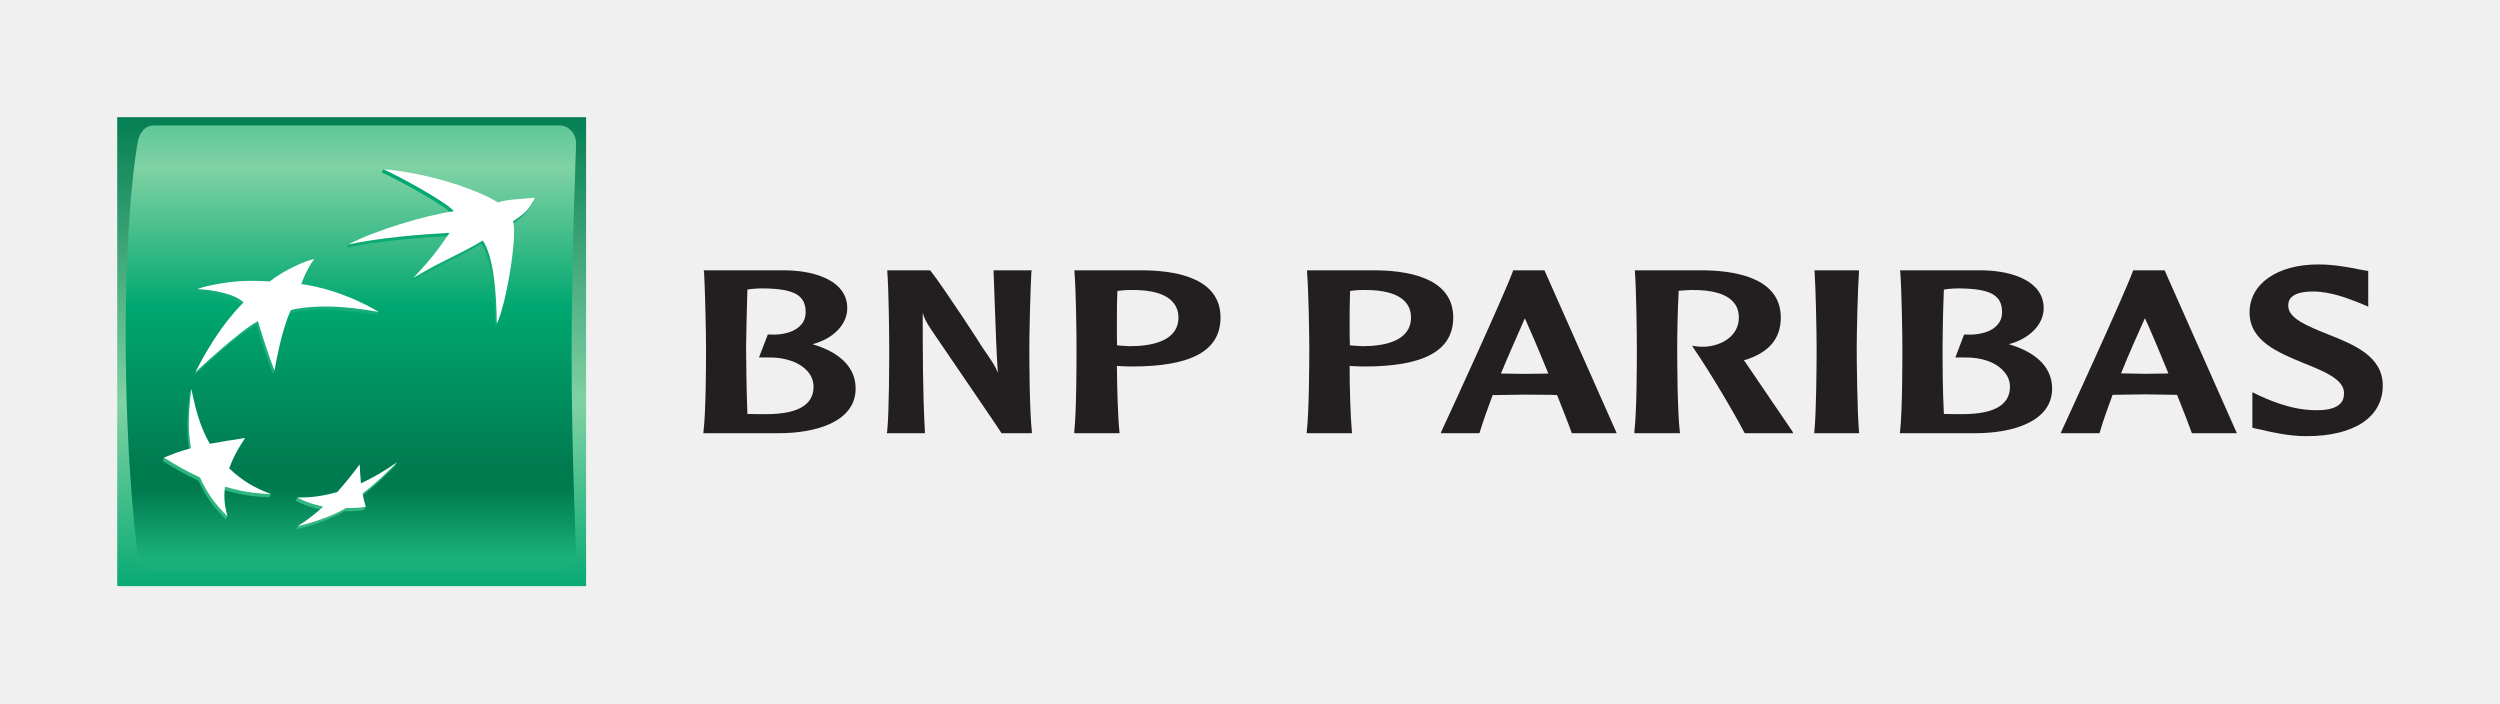
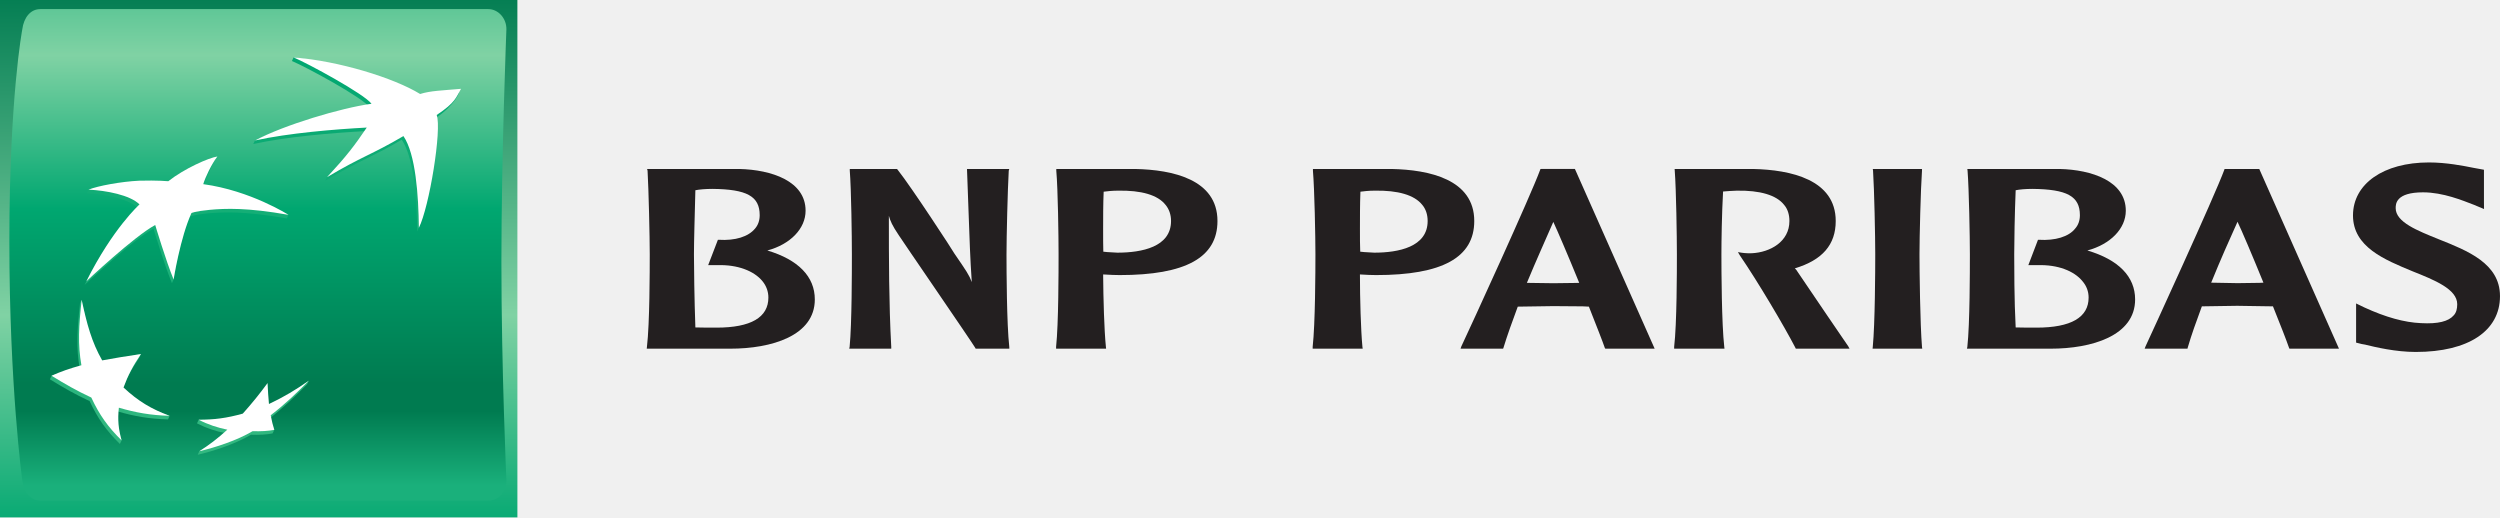
- <svg xmlns="http://www.w3.org/2000/svg" version="1.1" id="svg2" xml:space="preserve" width="322.431" height="90.708" viewBox="0 0 322.431 90.708">
+ <svg xmlns="http://www.w3.org/2000/svg" version="1.1" id="svg2" xml:space="preserve" width="292.195" height="60.473" viewBox="0 0 292.195 60.473">
  <defs id="defs6">
    <linearGradient x1="34.016" y1="57.809" x2="34.016" y2="9.931" gradientUnits="userSpaceOnUse" spreadMethod="pad" id="linearGradient18">
      <stop style="stop-opacity:1;stop-color:#007b50" offset="0" id="stop12" />
      <stop style="stop-opacity:1;stop-color:#80d2a4" offset="0.6" id="stop14" />
      <stop style="stop-opacity:1;stop-color:#00a770" offset="1" id="stop16" />
    </linearGradient>
    <linearGradient x1="33.944" y1="67.959" x2="33.944" y2="14.159" gradientUnits="userSpaceOnUse" spreadMethod="pad" id="linearGradient34">
      <stop style="stop-opacity:1;stop-color:#00a770" offset="0" id="stop22" />
      <stop style="stop-opacity:1;stop-color:#80d2a4" offset="0.3" id="stop24" />
      <stop style="stop-opacity:1;stop-color:#00a770" offset="0.55" id="stop26" />
      <stop style="stop-opacity:1;stop-color:#007b50" offset="0.835" id="stop28" />
      <stop style="stop-opacity:1;stop-color:#007b50" offset="0.879" id="stop30" />
      <stop style="stop-opacity:1;stop-color:#1ab07b" offset="1" id="stop32" />
    </linearGradient>
    <linearGradient x1="42.562" y1="17.13" x2="42.562" y2="51.945" gradientUnits="userSpaceOnUse" spreadMethod="pad" id="linearGradient42">
      <stop style="stop-opacity:1;stop-color:#33b880" offset="0" id="stop38" />
      <stop style="stop-opacity:1;stop-color:#00a770" offset="1" id="stop40" />
    </linearGradient>
    <linearGradient x1="20.961" y1="17.128" x2="20.961" y2="51.954" gradientUnits="userSpaceOnUse" spreadMethod="pad" id="linearGradient50">
      <stop style="stop-opacity:1;stop-color:#33b880" offset="0" id="stop46" />
      <stop style="stop-opacity:1;stop-color:#00a770" offset="1" id="stop48" />
    </linearGradient>
    <linearGradient x1="27.69" y1="17.136" x2="27.69" y2="51.939" gradientUnits="userSpaceOnUse" spreadMethod="pad" id="linearGradient58">
      <stop style="stop-opacity:1;stop-color:#33b880" offset="0" id="stop54" />
      <stop style="stop-opacity:1;stop-color:#00a770" offset="1" id="stop56" />
    </linearGradient>
    <linearGradient x1="33.508" y1="17.131" x2="33.508" y2="51.946" gradientUnits="userSpaceOnUse" spreadMethod="pad" id="linearGradient66">
      <stop style="stop-opacity:1;stop-color:#33b880" offset="0" id="stop62" />
      <stop style="stop-opacity:1;stop-color:#00a770" offset="1" id="stop64" />
    </linearGradient>
  </defs>
-   <g id="g10" transform="matrix(1.333333,0,0,-1.333333,0,90.70833)">
+   <g id="g10" transform="matrix(1.333333,0,0,-1.333333,-15.11784,75.59049)">
    <path d="M 56.693,11.338 H 11.338 v 45.355 h 45.354 z" style="fill:url(#linearGradient18);fill-opacity:1;fill-rule:nonzero;stroke:none" id="path20" />
    <path d="m 55.291,33.753 c 0,-9.467 0.438,-19.16 0.438,-19.16 -0.017,-1.087 -0.714,-1.782 -1.591,-1.782 H 14.881 c -0.879,0 -1.486,0.782 -1.59,1.782 0,0 -1.133,8.275 -1.133,20.924 0,12.643 1.133,18.596 1.133,18.596 0.136,1.04 0.711,1.783 1.59,1.783 h 39.257 c 0.877,0 1.611,-0.814 1.591,-1.783 0,0 -0.438,-10.893 -0.438,-20.359 z" style="fill:url(#linearGradient34);fill-opacity:1;fill-rule:nonzero;stroke:none" id="path36" />
    <path d="M 46.558,44.445 C 43.753,42.803 42.897,42.671 39.854,40.844 l 0.148,0.338 c 1.597,1.742 2.292,2.477 3.342,4.016 -2.812,-0.152 -6.889,-0.488 -9.806,-1.131 v 0 0 0 l 0.154,0.312 c 2.646,1.287 7.557,2.565 10.061,2.896 -0.61,0.859 -5.587,3.551 -6.825,4.07 v 0 0 0 l 0.145,0.314 c 3.771,-0.426 8.768,-2.189 10.946,-3.525 0.92,0.29 1.86,0.318 3.566,0.467 0,0 -0.252,-1.029 -2.112,-2.306 v 0 0 0 c 0.461,-1.235 -0.647,-8.075 -1.56,-9.89 v 0 0 0 c -0.041,2.861 -0.296,6.472 -1.355,8.039 z" style="fill:url(#linearGradient42);fill-opacity:1;fill-rule:nonzero;stroke:none" id="path44" />
    <path d="m 26.065,19.926 0.143,0.316 c -1.489,0.578 -2.979,1.034 -4.185,2.17 v 0 0 0 0 0 0 0 0 0 0 0 0 0 0 0 0 0 0 0 0 0 0 0 0 0 0 0 0 0 0 0 c 0.38,1.055 0.813,1.881 1.521,2.926 v 0 0 0 0 0 0 0 0 0 0 0 0 0 0 0 0 0 0 0 0 0 0 0 0 0 0 0 0 0 0 0 l 0.149,0.32 c -1.279,-0.192 -2.44,-0.661 -3.547,-0.877 v 0 0 0 0 0 0 0 0 0 0 0 0 0 0 0 0 0 0 0 0 0 0 0 0 0 0 0 0 0 0 0 c -0.873,1.534 -1.212,3.633 -1.651,5.631 L 18.35,30.094 v 0 0 0 0 0 0 0 0 0 0 0 0 0 0 0 c -0.247,-2.279 -0.347,-3.909 -0.021,-5.73 v 0 0 0 0 0 0 0 0 0 0 0 0 0 0 0 0 0 0 0 0 0 0 0 0 0 0 0 0 0 0 0 c -0.922,-0.256 -1.73,-0.292 -2.474,-0.608 l -0.142,-0.312 v 0 0 0 0 0 0 0 0 0 0 0 0 0 0 0 0 0 0 0 0 0 0 0 0 0 0 0 0 0 0 0 c 1.183,-0.729 2.146,-1.288 3.483,-1.913 v 0 0 0 0 0 0 0 0 0 0 0 0 0 0 0 0 0 0 0 0 0 0 0 0 0 0 0 0 0 0 0 c 0.715,-1.537 1.455,-2.573 2.653,-3.757 v 0 0 0 0 0 0 0 0 0 0 0 0 0 0 0 0 0 0 0 0 0 0 0 0 0 0 0 0 0 0 0 l 0.146,0.316 c -0.216,0.874 -0.495,1.596 -0.39,2.551 v 0 0 0 0 0 0 0 0 0 0 0 0 0 0 0 0 0 0 0 0 0 0 0 0 0 0 0 0 0 0 0 c 1.486,-0.434 2.763,-0.662 4.457,-0.714 z" style="fill:url(#linearGradient50);fill-opacity:1;fill-rule:nonzero;stroke:none" id="path52" />
    <path d="m 30.201,42.705 c 0,0 -0.599,-1.062 -1.078,-2.473 H 29.008 v 0 0 c 3.492,-0.471 6.791,-1.885 7.619,-2.373 l -0.147,-0.312 v 0 0 0 0 0 0 0 c -3.625,0.637 -5.534,0.565 -6.885,0.444 v 0 0 0 c -1.347,-0.13 -1.622,-0.298 -1.622,-0.298 v 0 0 0 0 0 0 0 c -0.777,-1.699 -1.233,-4.477 -1.418,-5.5 L 26.41,31.875 v 0 0 0 0 0 0 0 c -0.664,1.594 -1.619,4.776 -1.619,4.776 v 0 0 0 0 0 0 0 c -1.826,-0.979 -6.038,-4.933 -6.038,-4.933 v 0 0 0 0 0 0 0 c 2.322,4.629 4.668,6.744 4.668,6.744 v 0 0 0 0 0 0 0 c -0.811,0.812 -2.926,1.227 -4.471,1.293 v 0 0 0 l 0.143,0.312 c 0.971,0.285 2.969,0.404 4.309,0.466 v 0 0 0 0 0 0 0 c 1.585,0.048 2.543,-0.043 2.543,-0.043 v 0 0 0 c 1.41,1.124 3.517,2.109 4.257,2.214 z" style="fill:url(#linearGradient58);fill-opacity:1;fill-rule:nonzero;stroke:none" id="path60" />
    <path d="M 34.645,22.802 C 33.913,21.809 33.287,21.026 32.479,20.118 v 0 0 0 0 0 0 0 0 0 0 0 0 0 0 0 0 0 0 0 0 0 0 0 0 0 0 0 0 0 0 0 c -1.193,-0.331 -2.625,-0.181 -3.728,-0.221 l -0.145,-0.316 v 0 0 0 0 0 0 0 0 0 0 0 0 0 0 0 0 0 0 0 0 0 0 0 0 0 0 0 0 0 0 0 c 0.83,-0.427 1.643,-0.688 2.512,-0.867 v 0 0 0 0 0 0 0 0 0 0 0 0 0 0 0 0 0 0 0 0 0 0 0 0 0 0 0 0 0 0 0 c -0.704,-0.641 -1.646,-1.129 -2.306,-1.575 L 28.666,16.827 v 0 0 0 0 0 0 0 0 0 0 0 0 0 0 0 0 0 0 0 0 0 0 0 0 0 0 0 0 0 0 0 c 1.417,0.335 3.282,0.937 4.672,1.757 v 0 0 0 0 0 0 0 0 0 0 0 0 0 0 0 0 0 0 0 0 0 0 0 0 0 0 0 0 0 0 0 c 0.723,-0.032 1.398,0.016 1.895,0.114 v 0 0 0 0 0 0 0 0 0 0 0 0 0 0 0 0 0 0 0 0 0 0 0 0 0 0 0 0 0 0 0 c 0,0 0.148,0.323 0.148,0.315 -0.091,0.32 -0.375,0.516 -0.459,0.964 v 0 0 0 0 0 0 0 0 0 0 0 0 0 0 0 0 0 0 0 0 0 0 0 0 0 0 0 0 0 0 0 c 1.303,1.011 2.246,1.932 3.336,3.027 v 0 0 0 0 0 0 0 0 0 0 0 0 0 0 0 0 0 0 0 0 0 0 0 0 0 0 0 0 0 0 0 l 0.15,0.317 c -1.076,-0.742 -2.382,-1.763 -3.641,-2.359 v 0 0 0 0 0 0 0 0 0 0 0 0 0 0 0 0 0 0 0 0 0 0 0 0 0 0 0 0 0 0 0 c -0.052,0.618 -0.092,1.144 -0.123,1.839 z" style="fill:url(#linearGradient66);fill-opacity:1;fill-rule:nonzero;stroke:none" id="path68" />
    <path d="m 46.703,44.765 c -2.799,-1.646 -3.656,-1.784 -6.7,-3.605 1.772,1.923 2.389,2.741 3.485,4.351 -2.806,-0.148 -6.884,-0.486 -9.795,-1.131 v 0 0 0 c 2.534,1.354 7.559,2.858 10.211,3.217 -0.615,0.849 -5.593,3.545 -6.831,4.064 v 0 0 0 c 3.94,-0.307 8.758,-1.779 11.093,-3.207 0.919,0.287 1.874,0.301 3.584,0.453 v 0 0 0 c -0.436,-0.748 -0.454,-1.181 -2.132,-2.293 v 0 0 0 c 0.465,-1.243 -0.646,-8.078 -1.562,-9.889 v 0 0 0 c -0.033,2.859 -0.283,6.471 -1.353,8.04 z" style="fill:#ffffff;fill-opacity:1;fill-rule:nonzero;stroke:none" id="path70" />
    <path d="m 26.208,20.242 c -1.608,0.597 -2.767,1.291 -4.042,2.483 v 0 0 0 0 0 0 0 0 0 0 0 0 0 0 0 0 0 0 0 0 0 0 0 0 0 0 0 0 0 0 0 c 0.382,1.054 0.817,1.877 1.528,2.933 v 0 0 0 0 0 0 0 0 0 0 0 0 0 0 0 0 0 0 0 0 0 0 0 0 0 0 0 0 0 0 0 c -1.308,-0.195 -2.271,-0.343 -3.398,-0.556 v 0 0 0 0 0 0 0 0 0 0 0 0 0 0 0 0 0 0 0 0 0 0 0 0 0 0 0 0 0 0 0 c -0.917,1.604 -1.333,3.153 -1.8,5.31 v 0 0 0 0 0 0 0 0 0 0 0 0 0 0 0 c -0.25,-2.285 -0.345,-3.917 -0.022,-5.735 v 0 0 0 0 0 0 0 0 0 0 0 0 0 0 0 0 0 0 0 0 0 0 0 0 0 0 0 0 0 0 0 c -1.034,-0.287 -1.767,-0.538 -2.617,-0.922 v 0 0 0 0 0 0 0 0 0 0 0 0 0 0 0 0 0 0 0 0 0 0 0 0 0 0 0 0 0 0 0 c 1.192,-0.729 2.155,-1.291 3.486,-1.912 v 0 0 0 0 0 0 0 0 0 0 0 0 0 0 0 0 0 0 0 0 0 0 0 0 0 0 0 0 0 0 0 c 0.716,-1.534 1.455,-2.571 2.655,-3.754 v 0 0 0 0 0 0 0 0 0 0 0 0 0 0 0 0 0 0 0 0 0 0 0 0 0 0 0 0 0 0 0 c -0.281,1.008 -0.355,1.809 -0.24,2.866 v 0 0 0 0 0 0 0 0 0 0 0 0 0 0 0 0 0 0 0 0 0 0 0 0 0 0 0 0 0 0 0 c 1.487,-0.434 2.761,-0.661 4.45,-0.713 z" style="fill:#ffffff;fill-opacity:1;fill-rule:nonzero;stroke:none" id="path72" />
    <path d="m 30.395,42.977 v 0 0 0 0 C 29.894,42.326 29.313,41.113 29.156,40.55 v 0 0 0 c 4.146,-0.562 7.472,-2.69 7.472,-2.69 v 0 0 0 0 0 0 0 c -3.625,0.643 -5.535,0.562 -6.888,0.441 v 0 0 0 C 28.396,38.174 28.12,38.016 28.12,38.016 v 0 0 0 0 0 0 0 c -0.978,-2.143 -1.564,-5.822 -1.564,-5.822 v 0 0 0 0 0 0 0 c -0.659,1.591 -1.612,4.775 -1.612,4.775 v 0 0 0 0 0 0 0 C 23.114,35.99 18.907,32.033 18.907,32.033 v 0 0 0 0 0 0 0 c 2.312,4.633 4.66,6.74 4.66,6.74 v 0 0 0 0 0 0 0 C 22.759,39.592 20.641,40 19.092,40.068 v 0 0 0 c 0.804,0.328 2.867,0.712 4.452,0.785 v 0 0 0 0 0 0 0 c 1.587,0.045 2.547,-0.045 2.547,-0.045 v 0 0 0 c 1.415,1.117 3.563,2.059 4.304,2.168 z" style="fill:#ffffff;fill-opacity:1;fill-rule:nonzero;stroke:none" id="path74" />
    <path d="M 34.792,23.114 C 34.061,22.121 33.431,21.342 32.62,20.435 v 0 0 0 0 0 0 0 0 0 0 0 0 0 0 0 0 0 0 0 0 0 0 0 0 0 0 0 0 0 0 0 c -1.395,-0.392 -2.508,-0.537 -3.868,-0.537 v 0 0 0 0 0 0 0 0 0 0 0 0 0 0 0 0 0 0 0 0 0 0 0 0 0 0 0 0 0 0 0 c 0.835,-0.431 1.644,-0.688 2.515,-0.871 v 0 0 0 0 0 0 0 0 0 0 0 0 0 0 0 0 0 0 0 0 0 0 0 0 0 0 0 0 0 0 0 c -0.871,-0.788 -1.607,-1.35 -2.453,-1.888 v 0 0 0 0 0 0 0 0 0 0 0 0 0 0 0 0 0 0 0 0 0 0 0 0 0 0 0 0 0 0 0 c 1.418,0.336 3.281,0.938 4.669,1.758 v 0 0 0 0 0 0 0 0 0 0 0 0 0 0 0 0 0 0 0 0 0 0 0 0 0 0 0 0 0 0 0 c 0.725,-0.028 1.402,0.019 1.899,0.117 v 0 0 0 0 0 0 0 0 0 0 0 0 0 0 0 0 0 0 0 0 0 0 0 0 0 0 0 0 0 0 0 c -0.13,0.42 -0.209,0.733 -0.314,1.28 v 0 0 0 0 0 0 0 0 0 0 0 0 0 0 0 0 0 0 0 0 0 0 0 0 0 0 0 0 0 0 0 c 1.307,1.012 2.255,1.928 3.342,3.028 v 0 0 0 0 0 0 0 0 0 0 0 0 0 0 0 0 0 0 0 0 0 0 0 0 0 0 0 0 0 0 0 C 37.251,22.515 36.253,21.912 34.915,21.279 v 0 0 0 0 0 0 0 0 0 0 0 0 0 0 0 0 0 0 0 0 0 0 0 0 0 0 0 0 0 0 0 c -0.058,0.617 -0.091,1.14 -0.122,1.835 z" style="fill:#ffffff;fill-opacity:1;fill-rule:nonzero;stroke:none" id="path76" />
    <path d="m 68.103,41.732 c 0.095,-1.647 0.191,-5.815 0.191,-7.335 0,-1.4 -0.003,-6.088 -0.246,-8.109 l -0.017,-0.16 h 7.326 c 3.599,0 7.407,1.121 7.407,4.317 0,2.002 -1.45,3.481 -4.161,4.291 2.012,0.539 3.352,1.913 3.352,3.485 0,2.609 -2.999,3.592 -5.816,3.66 h -8.078 l 0.042,-0.148 m 5.656,-1.598 c 3.054,-0.026 4.173,-0.646 4.173,-2.308 0,-0.459 -0.141,-0.866 -0.412,-1.177 -0.584,-0.703 -1.723,-1.067 -3.177,-0.976 h -0.074 l -0.854,-2.223 h 0.854 c 1.686,0.048 3.151,-0.483 3.904,-1.404 0.348,-0.419 0.521,-0.922 0.521,-1.438 0,-1.737 -1.53,-2.636 -4.55,-2.636 -0.509,0 -1.337,0 -1.85,0.018 -0.087,2.32 -0.125,5.459 -0.125,6.406 0,1.095 0.071,3.534 0.125,5.62 0.349,0.071 0.926,0.117 1.464,0.117 z" style="fill:#231f20;fill-opacity:1;fill-rule:nonzero;stroke:none" id="path78" />
    <path d="m 99.669,41.881 h -3.565 l 0.145,-3.973 c 0.069,-1.962 0.137,-3.982 0.275,-5.942 v 0 0 c -0.23,0.614 -0.445,0.93 -1.528,2.507 -0.005,0.055 -3.709,5.753 -4.994,7.371 l -0.038,0.037 h -4.135 v -0.148 c 0.131,-1.647 0.184,-5.815 0.184,-7.335 0,-1.4 0,-6.088 -0.197,-8.109 L 85.779,26.128 h 3.685 v 0.16 c -0.209,3.844 -0.209,7.724 -0.209,11.487 v 0 c 0.129,-0.456 0.292,-0.848 0.873,-1.708 0.046,-0.102 6.396,-9.343 6.703,-9.873 l 0.032,-0.066 h 2.952 l -0.005,0.16 c -0.225,2.021 -0.243,6.709 -0.243,8.109 0,1.52 0.102,5.688 0.197,7.335 l 0.046,0.148 h -0.142 z" style="fill:#231f20;fill-opacity:1;fill-rule:nonzero;stroke:none" id="path80" />
    <path d="m 103.931,41.732 c 0.146,-1.647 0.2,-5.815 0.2,-7.335 0,-1.4 0,-6.088 -0.217,-8.109 v -0.16 h 4.384 l -0.018,0.16 c -0.149,1.454 -0.227,4.228 -0.242,6.348 0.207,-0.009 0.828,-0.042 0.828,-0.042 l 0.621,-0.014 c 5.768,0 8.573,1.527 8.573,4.739 0,3.654 -3.937,4.493 -7.218,4.562 h -6.911 v -0.148 m 5.404,-1.753 c 2.056,0.038 3.489,-0.377 4.169,-1.24 0.312,-0.371 0.486,-0.86 0.486,-1.42 0,-2.279 -2.565,-2.775 -4.709,-2.775 l -0.869,0.05 c 0,0 -0.207,0.02 -0.359,0.036 -0.016,0.526 -0.016,1.221 -0.016,2 0,0.991 0,2.168 0.047,3.258 0.302,0.039 0.759,0.091 1.251,0.091 z" style="fill:#231f20;fill-opacity:1;fill-rule:nonzero;stroke:none" id="path82" />
    <path d="m 126.428,41.732 c 0.139,-1.647 0.219,-5.815 0.219,-7.335 0,-1.4 -0.015,-6.088 -0.242,-8.109 v -0.16 h 4.387 l -0.025,0.16 c -0.139,1.454 -0.219,4.228 -0.219,6.348 0.205,-0.009 0.789,-0.042 0.789,-0.042 l 0.637,-0.014 c 5.765,0 8.596,1.527 8.596,4.739 0,3.654 -3.959,4.493 -7.25,4.562 h -6.891 v -0.148 m 5.396,-1.753 c 2.059,0.038 3.492,-0.377 4.182,-1.24 0.316,-0.371 0.477,-0.86 0.477,-1.42 0,-2.279 -2.562,-2.775 -4.679,-2.775 l -0.868,0.05 c 0,0 -0.23,0.02 -0.363,0.036 -0.025,0.526 -0.025,1.225 -0.025,2 0,1.001 0,2.168 0.042,3.258 0.273,0.039 0.747,0.091 1.235,0.091 z" style="fill:#231f20;fill-opacity:1;fill-rule:nonzero;stroke:none" id="path84" />
    <path d="m 146.432,41.881 h -0.057 l -0.031,-0.08 c -0.816,-2.241 -6.076,-13.718 -6.908,-15.476 l -0.069,-0.197 h 3.734 l 0.031,0.088 c 0.329,1.08 0.77,2.297 1.251,3.597 0.15,0 3.117,0.046 3.117,0.046 l 2.578,-0.02 c 0,0 0.416,-0.026 0.541,-0.026 0.664,-1.693 1.174,-2.969 1.396,-3.618 l 0.043,-0.066 h 4.325 l -6.99,15.753 h -0.086 -2.875 M 147.5,37.242 c 0.348,-0.752 1.252,-2.845 2.271,-5.344 -0.158,-0.008 -0.354,-0.008 -0.354,-0.008 L 147.5,31.866 c 0,0 -1.988,0.024 -2.317,0.032 0.827,1.997 1.647,3.802 2.317,5.344 z" style="fill:#231f20;fill-opacity:1;fill-rule:nonzero;stroke:none" id="path86" />
    <path d="m 158.144,41.732 c 0.126,-1.647 0.188,-5.815 0.188,-7.335 0,-1.4 0,-6.088 -0.24,-8.109 v -0.16 h 4.412 l -0.019,0.16 c -0.232,2.035 -0.25,6.709 -0.25,8.109 0,1.095 0.034,3.534 0.145,5.508 0.335,0.022 0.844,0.074 1.19,0.074 2.04,0.038 3.481,-0.383 4.157,-1.24 0.322,-0.371 0.469,-0.871 0.469,-1.42 0,-1.819 -1.697,-2.741 -3.279,-2.824 -0.531,-0.022 -0.925,0.047 -0.925,0.047 l -0.309,0.052 0.169,-0.289 c 1.566,-2.283 3.908,-6.24 4.875,-8.111 l 0.029,-0.066 h 4.711 l -0.116,0.213 c -0.192,0.266 -3.262,4.783 -4.565,6.712 0,0 -0.059,0.056 -0.114,0.117 2.417,0.725 3.583,2.076 3.583,4.149 0,3.627 -3.935,4.491 -7.256,4.562 h -6.867 l 0.013,-0.148 z" style="fill:#231f20;fill-opacity:1;fill-rule:nonzero;stroke:none" id="path88" />
    <path d="m 179.703,41.881 h -4.199 l 0.023,-0.148 c 0.108,-1.647 0.193,-5.815 0.193,-7.335 0,-1.394 -0.019,-6.074 -0.217,-8.109 l -0.017,-0.16 h 4.354 l -0.023,0.16 c -0.166,2.035 -0.219,6.716 -0.219,8.109 0,1.52 0.104,5.688 0.219,7.335 v 0.148 h -0.115 z" style="fill:#231f20;fill-opacity:1;fill-rule:nonzero;stroke:none" id="path90" />
    <path d="m 183.812,41.732 c 0.126,-1.647 0.203,-5.815 0.203,-7.335 0,-1.4 0,-6.088 -0.222,-8.109 l -0.035,-0.16 h 7.336 c 3.588,0 7.406,1.121 7.406,4.317 0,2.002 -1.451,3.481 -4.186,4.291 2.013,0.539 3.369,1.913 3.369,3.485 0,2.609 -3.002,3.592 -5.795,3.66 h -8.096 l 0.019,-0.148 m 5.653,-1.598 v 0 c 3.078,-0.026 4.195,-0.646 4.195,-2.308 0,-0.459 -0.141,-0.866 -0.42,-1.177 -0.555,-0.703 -1.74,-1.067 -3.182,-0.976 h -0.071 l -0.847,-2.223 h 0.847 c 1.692,0.048 3.144,-0.483 3.896,-1.404 0.367,-0.419 0.541,-0.922 0.541,-1.438 0,-1.737 -1.537,-2.636 -4.572,-2.636 -0.488,0 -1.309,0 -1.822,0.018 -0.127,2.32 -0.127,5.459 -0.127,6.406 0,1.095 0.041,3.534 0.127,5.62 0.332,0.071 0.907,0.117 1.436,0.117 z" style="fill:#231f20;fill-opacity:1;fill-rule:nonzero;stroke:none" id="path92" />
    <path d="m 209.287,41.881 h -2.949 l -0.019,-0.071 c -0.881,-2.384 -6.437,-14.467 -6.902,-15.469 l -0.082,-0.213 h 3.754 l 0.023,0.094 c 0.312,1.08 0.748,2.291 1.238,3.617 0.118,0 3.102,0.047 3.102,0.047 l 2.583,-0.04 c 0,0 0.45,-0.007 0.548,-0.007 0.68,-1.693 1.184,-2.979 1.402,-3.617 l 0.041,-0.094 h 4.344 l -6.988,15.753 h -0.094 m -1.812,-4.63 c 0.354,-0.734 1.25,-2.831 2.271,-5.336 -0.156,0 -0.346,-0.016 -0.346,-0.016 l -1.926,-0.026 c 0,0 -2.01,0.042 -2.308,0.042 0.816,2.012 1.616,3.805 2.308,5.336 z" style="fill:#231f20;fill-opacity:1;fill-rule:nonzero;stroke:none" id="path94" />
    <path d="m 217.598,37.808 c 0,-2.767 2.771,-3.881 5.227,-4.899 1.91,-0.761 3.91,-1.562 3.91,-2.882 0,-0.399 -0.08,-0.735 -0.302,-0.972 -0.46,-0.542 -1.39,-0.769 -2.866,-0.688 -1.465,0.06 -3.113,0.521 -4.97,1.375 l -0.727,0.351 v -0.611 -2.822 l 0.496,-0.125 0.288,-0.05 c 0.916,-0.227 2.686,-0.644 4.445,-0.644 4.625,0 7.385,1.846 7.385,4.896 0,2.865 -2.85,3.979 -5.368,4.983 -1.856,0.751 -3.776,1.497 -3.776,2.726 0,0.354 0,1.387 2.396,1.387 1.767,0 3.484,-0.718 4.459,-1.092 l 0.889,-0.371 -0.006,0.59 v 2.854 l -0.883,0.16 c -0.899,0.181 -2.398,0.479 -3.943,0.479 -3.99,0 -6.654,-1.884 -6.654,-4.645 z" style="fill:#231f20;fill-opacity:1;fill-rule:nonzero;stroke:none" id="path96" />
  </g>
</svg>
